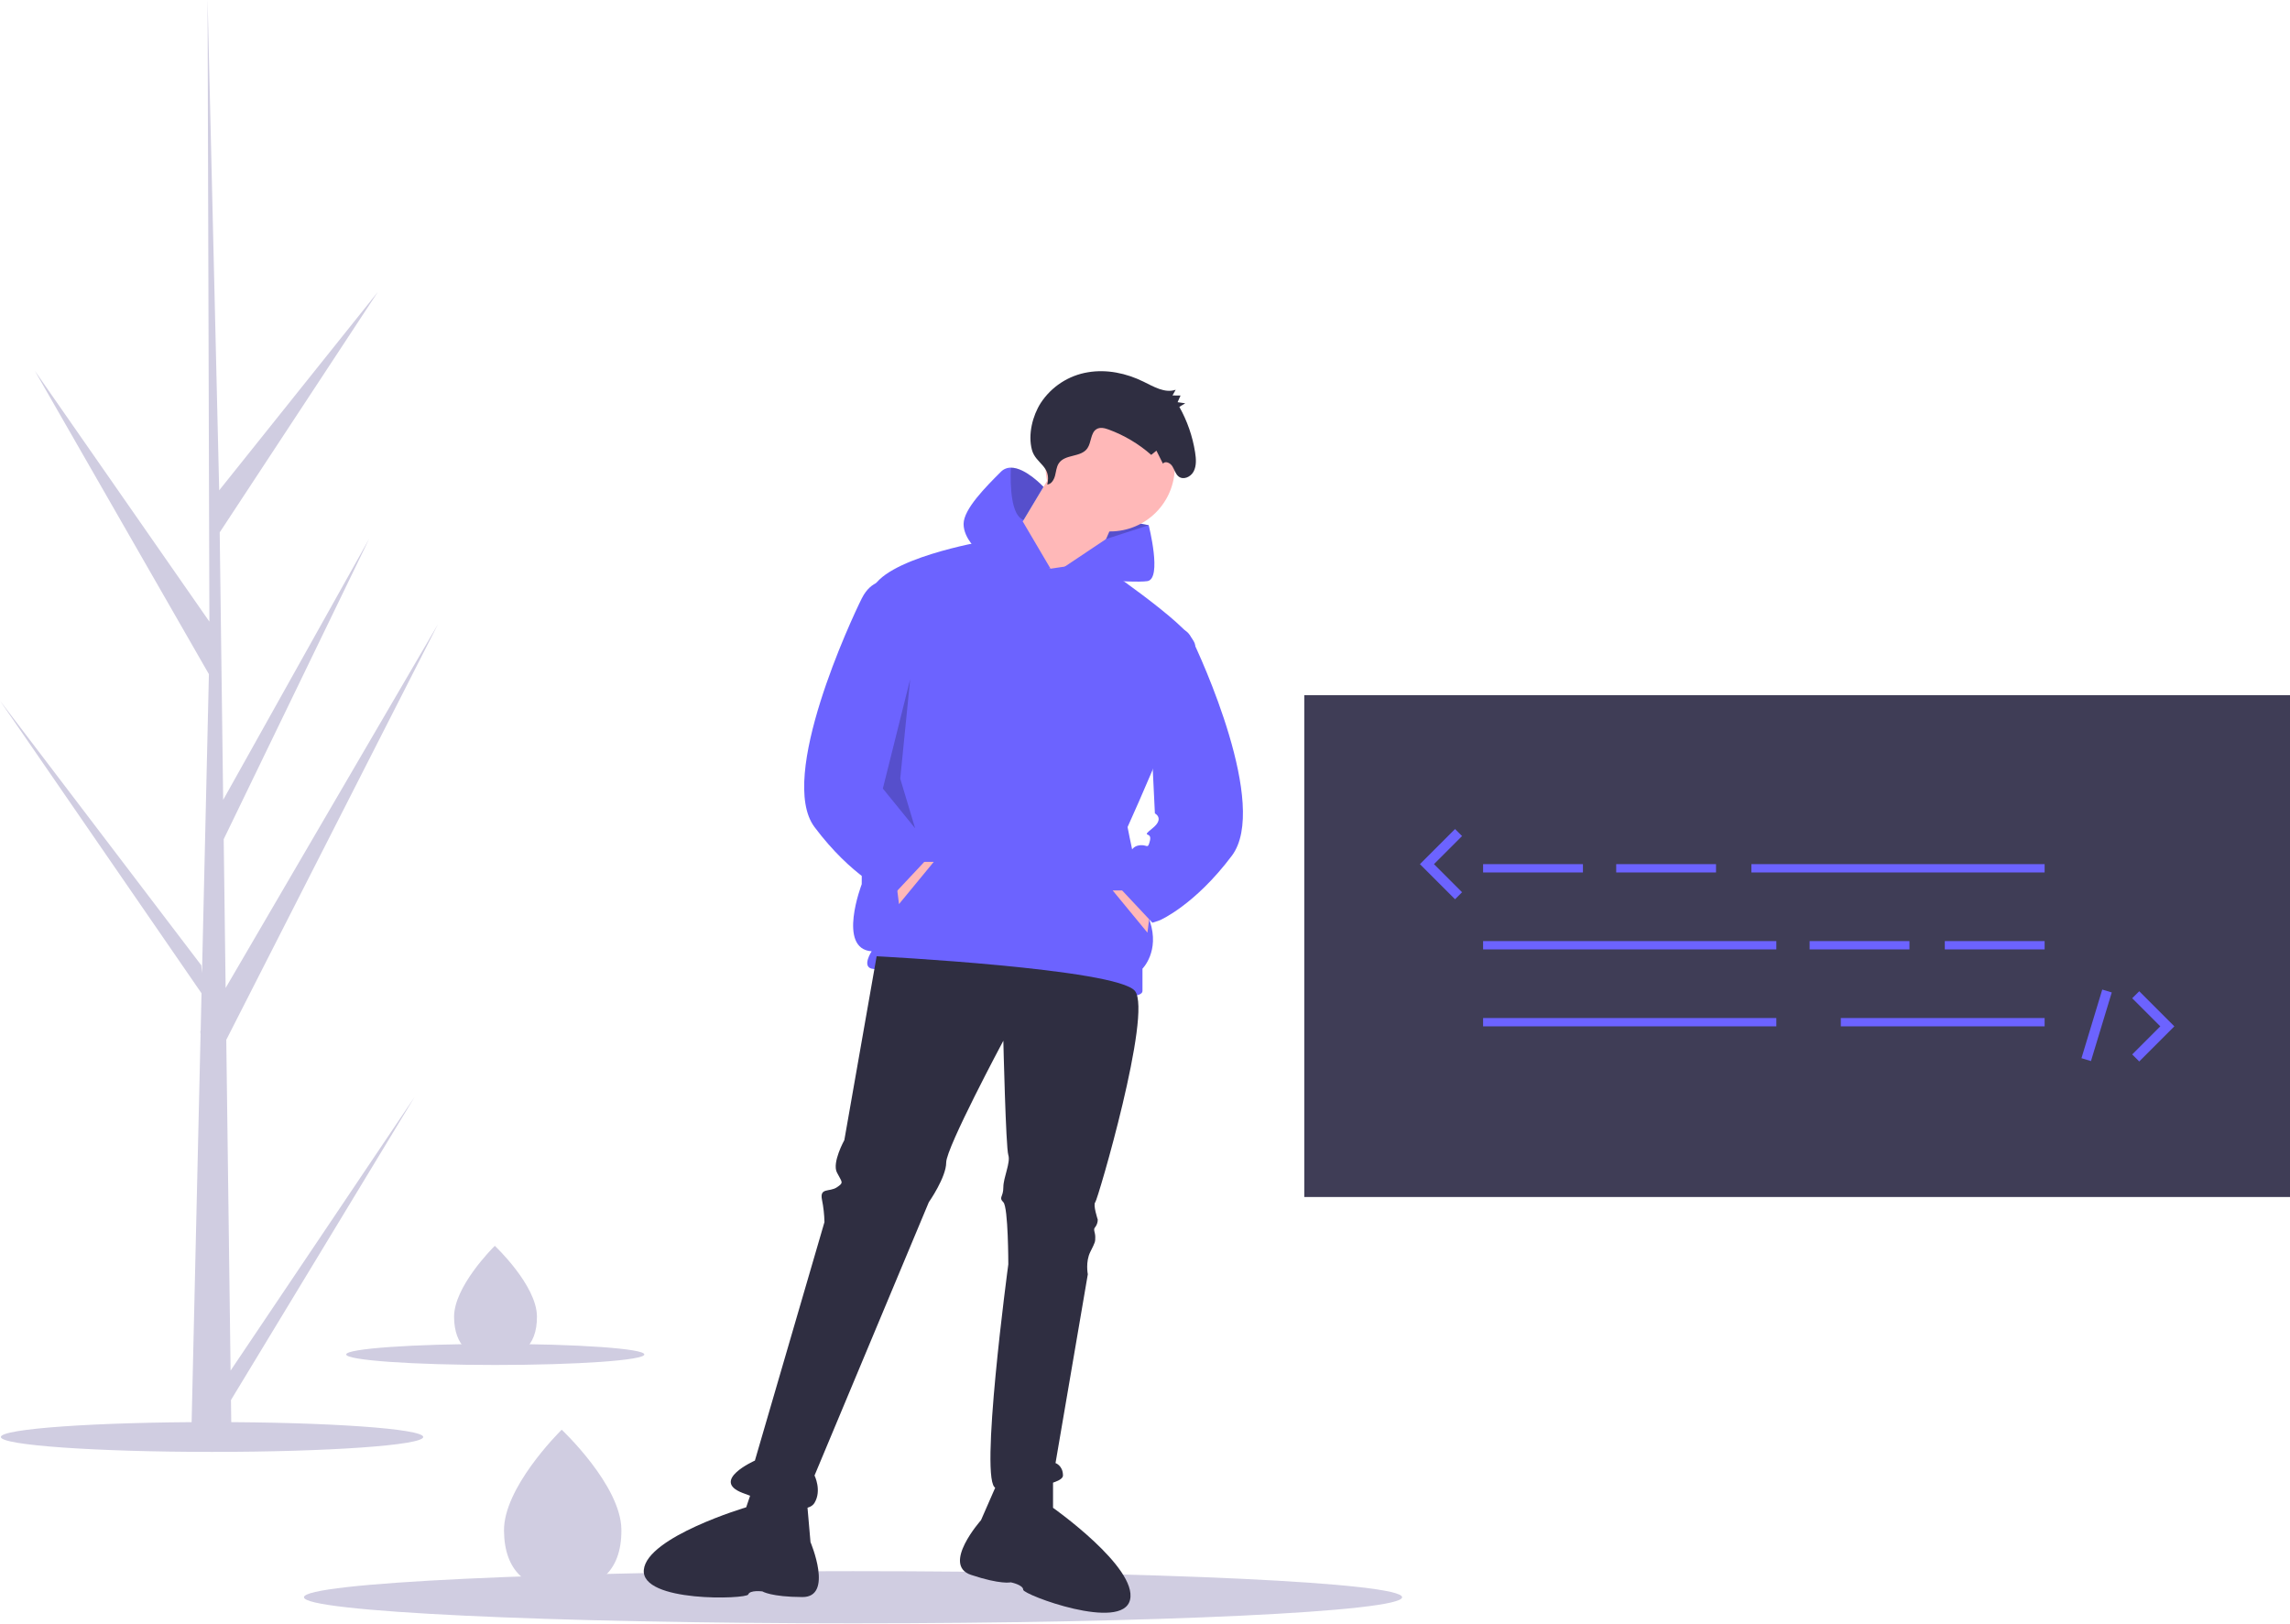
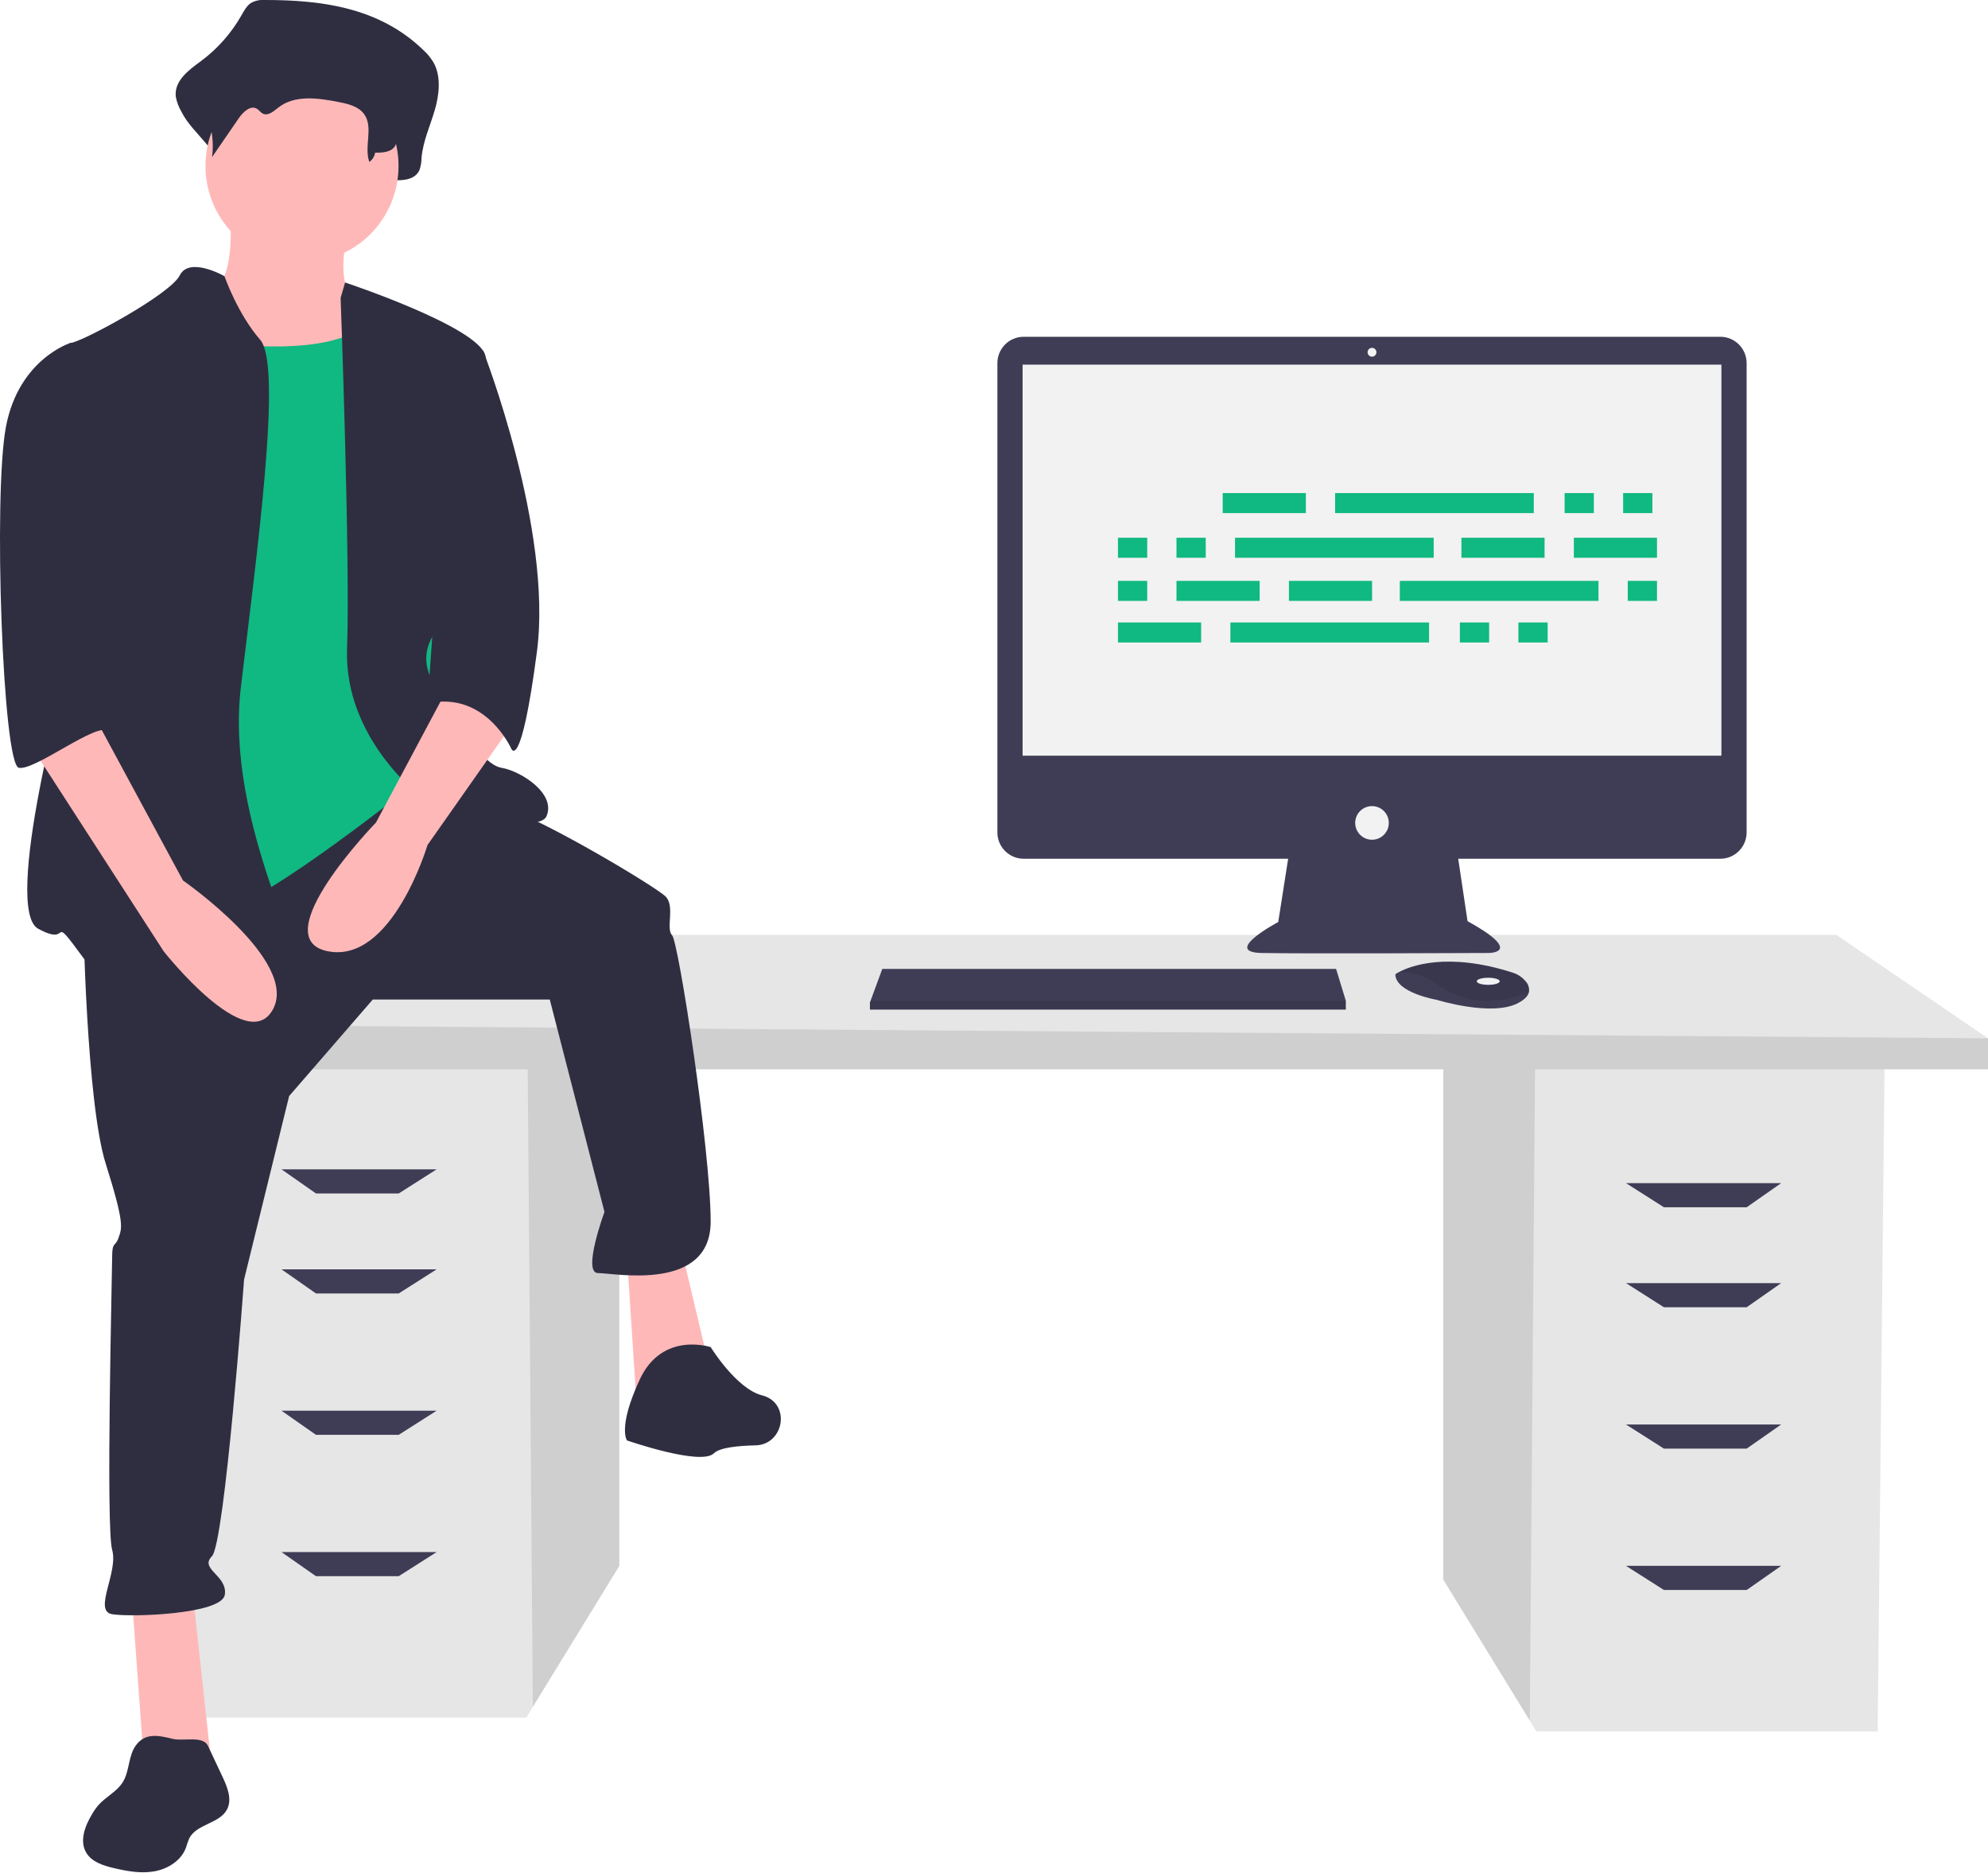
- <svg xmlns="http://www.w3.org/2000/svg" id="e4bbe722-77af-4dff-9d23-13f94132c30a" data-name="Layer 1" width="921.72" height="653.41" viewBox="0 0 921.72 653.41">
-   <ellipse cx="85.344" cy="578.41" rx="85" ry="6" fill="#d0cde1" />
-   <ellipse cx="343.344" cy="642.91" rx="221" ry="10.5" fill="#d0cde1" />
-   <polygon points="458.344 218.41 462.344 211.41 442.344 207.41 440.344 217.41 443.344 225.41 458.344 218.41" fill="#6c63ff" />
-   <polygon points="458.344 218.41 462.344 211.41 442.344 207.41 440.344 217.41 443.344 225.41 458.344 218.41" opacity="0.2" />
-   <circle cx="446.844" cy="187.91" r="26" fill="#ffb8b8" />
-   <polygon points="424.844 187.91 403.844 222.91 434.844 240.91 450.844 203.91 424.844 187.91" fill="#ffb8b8" />
-   <path d="M561.984,352.205l-27-11s-41,7-45,20-4,118-4,118-10,26,4,27c0,0-4,6,0,7s45,0,61,5,48,9,48,4v-9s7-7,3-19-9-38-9-38,30-66,27-74-39.627-32.738-39.627-32.738Z" transform="translate(-139.1401 -123.2952)" fill="#6c63ff" />
-   <polygon points="360.844 355.91 361.844 363.91 375.844 346.91 370.844 346.91 360.844 355.91" fill="#ffb8b8" />
-   <path d="M561.984,352.205l-29-7s-6-5-6-11,9-15,15-21a5.535,5.535,0,0,1,4.02-1.67c5.94-.05,13.14,7.74,13.14,7.74l-7.99,13.33-.36.59Z" transform="translate(-139.1401 -123.2952)" fill="#6c63ff" />
-   <path d="M584.337,340.263l17.147-5.559s5.5,21.5-.5,22.5-39-2-39-2Z" transform="translate(-139.1401 -123.2952)" fill="#6c63ff" />
-   <path d="M491.984,508.205l-13,74s-5,9-3,13,3,4,0,6-7,0-6,5a51.043,51.043,0,0,1,1,9l-28,96s-18,8-5,13,26,9,29,4,0-11,0-11l46-110s7-10,7-16,23-49,23-49,1,43,2,46-2,9-2,13-2,4,0,6,2,25,2,25-12,89-5,90,27-1,27-5-3-5-3-5l13-76s-1-5,1-9,2-4,2-6-1-3,0-4a4.938,4.938,0,0,0,1-3s-2-6-1-7,23-76,16-85S491.984,508.205,491.984,508.205Z" transform="translate(-139.1401 -123.2952)" fill="#2f2e41" />
-   <path d="M540.984,719.205l-7,16s-16,18-4,22,16,3,16,3,5,1,5,3,40,17,43,4-31-37-31-37v-12Z" transform="translate(-139.1401 -123.2952)" fill="#2f2e41" />
-   <path d="M463.849,726.611l1.514,17.398s9.402,22.172-3.247,22.124-16.119-2.276-16.119-2.276-5.057-.652-5.697,1.243S396.964,768.412,398.28,755.136s41.207-25.14,41.207-25.14L443.325,718.626Z" transform="translate(-139.1401 -123.2952)" fill="#2f2e41" />
-   <path d="M560.66,318.322c1.606-.108,2.677-1.858,3.121-3.524s.558-3.49,1.465-4.922c2.486-3.922,8.95-2.338,11.575-6.153,1.614-2.346,1.277-6.167,3.607-7.66,1.472-.943,3.348-.457,4.969.135a54.307,54.307,0,0,1,17.116,10.194l2.088-1.7,2.608,5.214c1.011-1.219,2.961-.274,3.81,1.082s1.26,3.088,2.47,4.076c1.929,1.574,4.941.241,6.11-2.041s.975-5.072.57-7.641a54.737,54.737,0,0,0-6.348-18.322l2.386-1.432-3.085-.441,1.181-2.679-3.232-.038,1.276-2.29c-4.344,1.491-8.834-1.24-12.983-3.275-6.941-3.405-14.748-5.039-22.284-3.774A28.168,28.168,0,0,0,558.027,285.508c-3.286,5.166-5.183,12.667-3.54,18.854C555.98,309.985,562.498,310.861,560.66,318.322Z" transform="translate(-139.1401 -123.2952)" fill="#2f2e41" />
-   <path d="M495.984,357.205s-6-1-10,7-34,72-19,92,29,26,29,26l3,1,15-16-5-7s0-7-4-8-4,2-5-2,4-1-1-5-1-6-1-6Z" transform="translate(-139.1401 -123.2952)" fill="#6c63ff" />
-   <polygon points="462.844 367.41 461.844 375.41 447.844 358.41 452.844 358.41 462.844 367.41" fill="#ffb8b8" />
-   <path d="M600.484,378.705s14-7,18,1,31.5,68,16.5,88-29,26-29,26l-3,1-15-16,5-7s0-7,4-8,4,2,5-2-4-1,1-5,1-6,1-6Z" transform="translate(-139.1401 -123.2952)" fill="#6c63ff" />
-   <polygon points="366.344 273.41 355.344 317.41 368.344 333.41 362.344 313.41 366.344 273.41" opacity="0.2" />
-   <path d="M559.144,319.275l-7.99,13.33c-5.02-1.74-5.44-13.39-5.15-21.07C551.944,311.485,559.144,319.275,559.144,319.275Z" transform="translate(-139.1401 -123.2952)" opacity="0.2" />
-   <path d="M389.248,738.971c.174,17.794-10.344,24.11-23.392,24.237q-.455.004-.905-.001-.907-.011-1.796-.065c-11.784-.719-20.998-7.161-21.16-23.709-.167-17.126,21.51-38.951,23.136-40.565l.003-.001c.062-.062.093-.092.093-.092S389.075,721.178,389.248,738.971Z" transform="translate(-139.1401 -123.2952)" fill="#d0cde1" />
-   <path d="M355.259,653.138c.123,12.561-7.302,17.019-16.512,17.108q-.321.003-.639-.001-.64-.008-1.268-.046c-8.318-.507-14.822-5.055-14.936-16.736-.118-12.089,15.183-27.495,16.331-28.634l.002-.001c.044-.043.066-.065.066-.065S355.136,640.578,355.259,653.138Z" transform="translate(-139.1401 -123.2952)" fill="#d0cde1" />
-   <ellipse cx="199.344" cy="545.184" rx="60" ry="4.235" fill="#d0cde1" />
-   <rect x="524.968" y="279.811" width="396.752" height="202" fill="#3f3d56" />
-   <rect x="596.945" y="347.829" width="40.18" height="3.348" fill="#6c63ff" />
-   <rect x="650.518" y="347.829" width="40.18" height="3.348" fill="#6c63ff" />
-   <rect x="728.366" y="378.801" width="40.18" height="3.348" fill="#6c63ff" />
-   <rect x="782.777" y="378.801" width="40.18" height="3.348" fill="#6c63ff" />
-   <rect x="704.928" y="347.829" width="118.028" height="3.348" fill="#6c63ff" />
-   <rect x="596.945" y="378.801" width="118.028" height="3.348" fill="#6c63ff" />
-   <rect x="596.945" y="409.773" width="118.028" height="3.348" fill="#6c63ff" />
-   <rect x="740.923" y="409.773" width="82.034" height="3.348" fill="#6c63ff" />
-   <polygon points="585.652 361.964 571.516 347.829 585.652 333.693 588.48 336.521 577.172 347.829 588.48 359.136 585.652 361.964" fill="#6c63ff" />
-   <polygon points="861.036 427.257 858.208 424.429 869.516 413.12 858.208 401.813 861.036 398.985 875.172 413.12 861.036 427.257" fill="#6c63ff" />
-   <rect x="968.591" y="533.998" width="28.864" height="4" transform="translate(45.81388 1198.014) rotate(-73.13998)" fill="#6c63ff" />
-   <path d="M231.951,674.977l74.068-110.146-73.916,121.996.155,12.394q-8.111.062-16.064-.27l3.674-159.32-.101-1.229.136-.237.352-15.055L139.14,405.343l81.017,106.499.288,3.182,2.775-120.372L153.16,272.554l70.259,100.951-.733-249.38.002-.83.024.816L227.362,320.657,291.213,240.82,227.571,337.589l1.394,107.67,58.756-105.082L229.181,461.088l.776,59.87,85.447-146.378L230.216,541.844Z" transform="translate(-139.1401 -123.2952)" fill="#d0cde1" />
+ <svg xmlns="http://www.w3.org/2000/svg" id="b52d7e2d-d80f-4111-b6ed-d15502ee1edd" data-name="Layer 1" width="711.188" height="669.683" viewBox="0 0 711.188 669.683">
+   <polygon points="516.326 380.018 516.326 565.013 547.27 615.443 549.625 619.279 671.722 619.279 674.189 380.018 516.326 380.018" fill="#e6e6e6" />
+   <polygon points="516.326 380.018 516.326 565.013 547.27 615.443 549.169 380.018 516.326 380.018" opacity="0.1" />
+   <polygon points="221.566 375.084 221.566 560.08 190.622 610.51 188.267 614.345 66.17 614.345 63.703 375.084 221.566 375.084" fill="#e6e6e6" />
+   <polygon points="221.566 375.084 221.566 560.08 190.622 610.51 188.723 375.084 221.566 375.084" opacity="0.1" />
+   <polygon points="711.188 371.385 711.188 382.484 47.67 382.484 47.67 366.451 109.335 334.385 656.923 334.385 711.188 371.385" fill="#e6e6e6" />
+   <polygon points="711.188 371.385 711.188 382.484 47.67 382.484 47.67 366.451 711.188 371.385" opacity="0.1" />
+   <polygon points="142.635 426.883 113.035 426.883 100.702 418.25 156.201 418.25 142.635 426.883" fill="#3f3d56" />
+   <polygon points="142.635 462.649 113.035 462.649 100.702 454.016 156.201 454.016 142.635 462.649" fill="#3f3d56" />
+   <polygon points="142.635 513.215 113.035 513.215 100.702 504.581 156.201 504.581 142.635 513.215" fill="#3f3d56" />
+   <polygon points="142.635 563.78 113.035 563.78 100.702 555.147 156.201 555.147 142.635 563.78" fill="#3f3d56" />
+   <polygon points="595.257 431.816 624.857 431.816 637.19 423.183 581.691 423.183 595.257 431.816" fill="#3f3d56" />
+   <polygon points="595.257 467.582 624.857 467.582 637.19 458.949 581.691 458.949 595.257 467.582" fill="#3f3d56" />
+   <polygon points="595.257 518.148 624.857 518.148 637.19 509.515 581.691 509.515 595.257 518.148" fill="#3f3d56" />
+   <polygon points="595.257 568.713 624.857 568.713 637.19 560.08 581.691 560.08 595.257 568.713" fill="#3f3d56" />
+   <path d="M859.82,235.615H610.634a9.423,9.423,0,0,0-9.424,9.424V412.897a9.423,9.423,0,0,0,9.424,9.424h94.593l-3.544,22.626s-20.253,10.759-6.013,11.076,81.328,0,81.328,0,12.974,0-7.595-11.392l-3.334-22.31h93.75a9.423,9.423,0,0,0,9.424-9.424V245.039A9.423,9.423,0,0,0,859.82,235.615Z" transform="translate(-244.406 -115.1587)" fill="#3f3d56" />
+   <rect x="365.823" y="130.424" width="249.996" height="139.871" fill="#f2f2f2" />
+   <circle cx="490.821" cy="125.994" r="1.582" fill="#f2f2f2" />
+   <circle cx="490.821" cy="294.346" r="6.013" fill="#f2f2f2" />
+   <polygon points="481.452 357.952 481.452 361.117 311.202 361.117 311.202 358.585 311.436 357.952 315.632 346.56 477.971 346.56 481.452 357.952" fill="#3f3d56" />
+   <path d="M791.376,470.013c-.31,1.326-1.481,2.725-4.127,4.047-9.493,4.747-28.797-1.266-28.797-1.266s-14.873-2.532-14.873-9.177a11.866,11.866,0,0,1,1.304-.775c3.991-2.112,17.225-7.322,40.691.221a9.786,9.786,0,0,1,4.46,2.923A4.667,4.667,0,0,1,791.376,470.013Z" transform="translate(-244.406 -115.1587)" fill="#3f3d56" />
+   <path d="M791.376,470.013c-11.62,4.452-21.977,4.785-32.607-2.598a23.343,23.343,0,0,0-13.886-4.573c3.991-2.112,17.225-7.322,40.691.221a9.786,9.786,0,0,1,4.46,2.923A4.667,4.667,0,0,1,791.376,470.013Z" transform="translate(-244.406 -115.1587)" opacity="0.1" />
+   <ellipse cx="532.4" cy="350.99" rx="4.114" ry="1.266" fill="#f2f2f2" />
+   <polygon points="481.452 357.952 481.452 361.117 311.202 361.117 311.202 358.585 311.436 357.952 481.452 357.952" opacity="0.1" />
+   <path d="M339.068,115.159a8.554,8.554,0,0,0-4.961,1.108c-1.476,1.011-2.406,2.782-3.356,4.429a52.986,52.986,0,0,1-14.434,16.305c-4.289,3.142-9.742,7.06-9.008,12.853a17.372,17.372,0,0,0,2.091,5.426c3.957,7.987,14.754,14.159,13.692,23.273,3.931-6.581-1.327-9.835,2.604-16.416,1.872-3.134,5.124-6.672,7.951-4.704.946.659,1.568,1.841,2.553,2.419,2.351,1.38,4.853-1.258,6.934-3.126,7.177-6.443,17.383-4.755,26.314-2.747,4.216.948,8.847,2.191,11.34,6.221,3.277,5.298-3.113,11.02-4.728,17.01a3.264,3.264,0,0,0,3.503,4.062c2.68-.264,5.854-.481,6.013-1.657,3.372.12,7.503-.262,8.947-3.772a14.762,14.762,0,0,0,.693-4.293c.53-5.897,3.033-11.277,4.691-16.89s2.379-12.191-.419-17.167a19.864,19.864,0,0,0-3.666-4.456C379.94,117.67,359.063,115.136,339.068,115.159Z" transform="translate(-244.406 -115.1587)" fill="#2f2e41" />
+   <path d="M326.544,190.064s3.453,28.778-9.209,31.081,11.511,41.441,11.511,41.441l57.557,6.907-13.814-46.045s-9.209-3.453-3.453-26.476S326.544,190.064,326.544,190.064Z" transform="translate(-244.406 -115.1587)" fill="#ffb8b8" />
+   <polygon points="47.028 569.318 51.633 632.631 75.806 632.631 68.9 569.318 47.028 569.318" fill="#ffb8b8" />
+   <polygon points="224.303 449.6 227.756 502.552 254.233 491.041 243.872 447.298 224.303 449.6" fill="#ffb8b8" />
+   <path d="M274.167,442.738s1.151,66.766,8.058,88.637,5.756,23.023,4.605,26.476-2.302,1.151-2.302,6.907-2.302,96.695,0,104.753-6.907,21.872,0,23.023,39.139,0,40.29-6.907-9.209-9.209-4.605-13.814,11.511-98.998,11.511-98.998l16.116-65.615,29.93-34.534H441.082l19.569,75.975s-8.058,21.872-2.302,21.872,40.29,6.907,40.29-18.418S487.127,451.947,484.825,449.645s1.151-10.36-2.302-13.814-43.743-27.627-58.708-32.232S387.857,393.515,387.857,393.515Z" transform="translate(-244.406 -115.1587)" fill="#2f2e41" />
+   <path d="M498.639,596.991s-17.267-5.756-25.325,11.511-4.605,21.872-4.605,21.872,26.476,9.209,31.081,4.605c2.003-2.003,8.365-2.699,14.913-2.846,9.973-.224,12.626-14.333,3.207-17.619q-.421-.147-.853-.255C507.848,611.955,498.639,596.991,498.639,596.991Z" transform="translate(-244.406 -115.1587)" fill="#2f2e41" />
+   <circle cx="108.038" cy="59.365" r="34.534" fill="#ffb8b8" />
+   <path d="M307.55,235.534s56.406,11.511,70.219-6.907,19.569,51.801,19.569,51.801l6.907,73.673-10.36,40.29s-54.103,43.743-71.37,47.197-43.743,5.756-43.743,5.756,8.058-127.776,8.058-130.078S307.55,235.534,307.55,235.534Z" transform="translate(-244.406 -115.1587)" fill="#10b981" />
+   <path d="M324.704,213.945s-12.55-7.189-16.003-.282S273.016,237.836,269.562,237.836s6.907,95.544,2.302,107.056S245.389,440.436,258.051,447.343s3.453-6.907,16.116,10.36,74.824,17.267,78.277,10.36-27.627-58.708-21.872-107.056,14.965-115.114,6.907-124.323S324.704,213.945,324.704,213.945Z" transform="translate(-244.406 -115.1587)" fill="#2f2e41" />
+   <path d="M366.258,221.72l1.603-5.518s47.895,15.878,50.198,26.238,1.151,82.882-6.907,88.637-19.569,14.965-11.511,28.778,17.267,28.778,24.174,29.93,19.569,9.209,16.116,17.267-44.894-6.907-44.894-6.907-27.627-20.72-26.476-52.952S366.258,221.72,366.258,221.72Z" transform="translate(-244.406 -115.1587)" fill="#2f2e41" />
+   <path d="M406.548,357.554l-27.627,51.801s-40.29,41.441-17.267,46.045,35.685-37.987,35.685-37.987l29.93-42.592Z" transform="translate(-244.406 -115.1587)" fill="#ffb8b8" />
+   <path d="M340.75,124.195a7.838,7.838,0,0,0-4.039.783,9.413,9.413,0,0,0-2.732,3.131,39.773,39.773,0,0,1-11.75,11.524c-3.491,2.221-7.93,4.99-7.333,9.084a11.359,11.359,0,0,0,1.702,3.835,30.163,30.163,0,0,1,3.665,18.801l9.6-13.954c1.524-2.215,4.171-4.715,6.472-3.324.77.466,1.276,1.301,2.078,1.71,1.914.975,3.95-.889,5.644-2.21,5.842-4.554,14.15-3.361,21.421-1.942,3.432.67,7.202,1.549,9.231,4.397,3.372,4.733-.149,11.572,1.819,17.04a5.023,5.023,0,0,0,2.079-3.317c2.745.085,6.107-.185,7.283-2.666a9.188,9.188,0,0,0,.564-3.034c.432-4.168,2.469-7.971,3.819-11.938s1.937-8.616-.341-12.133a14.681,14.681,0,0,0-2.984-3.149C374.022,125.97,357.027,124.178,340.75,124.195Z" transform="translate(-244.406 -115.1587)" fill="#2f2e41" />
+   <path d="M406.548,237.836l10.725,2.847s24.96,63.919,19.204,107.662-9.209,34.534-9.209,34.534-9.209-20.72-29.93-16.116Z" transform="translate(-244.406 -115.1587)" fill="#2f2e41" />
+   <path d="M293.029,739.422c-2.776,3.772-2.219,9.165-4.678,13.151-2.131,3.455-6.148,5.267-8.814,8.329a22.326,22.326,0,0,0-2.266,3.26c-2.473,4.143-4.483,9.452-2.048,13.616,1.959,3.35,6.078,4.66,9.855,5.552,4.774,1.128,9.734,2.031,14.564,1.169s9.549-3.819,11.271-8.412a32.5,32.5,0,0,1,1.205-3.401c2.617-5.153,10.827-5.209,13.506-10.33,1.875-3.584.151-7.916-1.571-11.576l-5.261-11.177c-1.746-3.709-8.824-1.576-12.513-2.465C301.465,735.978,296.491,734.701,293.029,739.422Z" transform="translate(-244.406 -115.1587)" fill="#2f2e41" />
+   <path d="M254.598,380.577l48.348,74.824s29.93,37.987,39.139,20.72-32.232-46.045-32.232-46.045L278.772,372.519Z" transform="translate(-244.406 -115.1587)" fill="#ffb8b8" />
+   <path d="M278.772,240.138,269.562,237.836s-18.418,5.756-23.023,29.93-1.151,120.869,4.605,122.02,28.427-16.837,32.056-13.023-7.882-15.756-4.429-26.116S278.772,240.138,278.772,240.138Z" transform="translate(-244.406 -115.1587)" fill="#2f2e41" />
+   <g id="f3c2397c-d780-4cc6-97d8-1503d8277a2c" data-name="Group 13">
+     <rect id="ad41612f-86f7-46b2-a964-3a5da7bcf3cf" data-name="Rectangle 55" x="437.407" y="176.363" width="29.752" height="7.163" fill="#10b981" />
+     <rect id="b9a0b375-cc2a-4c59-8850-661af54e4f62" data-name="Rectangle 56" x="559.722" y="176.363" width="10.468" height="7.163" fill="#10b981" />
+     <rect id="e174c2ab-9bc5-41ec-b37c-b06fbf8a9878" data-name="Rectangle 57" x="580.659" y="176.363" width="10.468" height="7.163" fill="#10b981" />
+     <rect id="ba2479ac-4c7d-43b4-a028-73b1e20e4002" data-name="Rectangle 58" x="477.628" y="176.363" width="71.075" height="7.163" fill="#10b981" />
+     <rect id="ac60ef86-00f2-480b-8171-28b6fdfc1958" data-name="Rectangle 59" x="399.941" y="222.644" width="29.752" height="7.163" fill="#10b981" />
+     <rect id="b3d8298d-cd65-487a-8b19-4cee946356e7" data-name="Rectangle 60" x="522.256" y="222.644" width="10.468" height="7.163" fill="#10b981" />
+     <rect id="ed27f15f-f0c4-4569-8330-a6688f8e356c" data-name="Rectangle 61" x="543.193" y="222.644" width="10.468" height="7.163" fill="#10b981" />
+     <rect id="f685c005-adaf-4d60-acda-005b037d82a6" data-name="Rectangle 62" x="440.162" y="222.644" width="71.075" height="7.163" fill="#10b981" />
+     <rect id="eca7c7fc-83f8-48ca-a588-6606db47af3f" data-name="Rectangle 63" x="522.807" y="192.341" width="29.752" height="7.163" fill="#10b981" />
+     <rect id="a71b5b2f-f8b9-481d-a301-5e3357e5fe42" data-name="Rectangle 64" x="563.028" y="192.341" width="29.752" height="7.163" fill="#10b981" />
+     <rect id="abb3a25a-f854-41fc-8391-e6ad9fbe2417" data-name="Rectangle 66" x="399.941" y="192.341" width="10.468" height="7.163" fill="#10b981" />
+     <rect id="add2b425-b775-4eb5-9c25-8c4c14f957c9" data-name="Rectangle 67" x="420.878" y="192.341" width="10.468" height="7.163" fill="#10b981" />
+     <rect id="b7159612-3b84-4b0b-a885-612eaab04c06" data-name="Rectangle 68" x="441.815" y="192.341" width="71.075" height="7.163" fill="#10b981" />
+     <rect id="edfc7301-4de5-47dc-80e2-1ae2da982d6d" data-name="Rectangle 69" x="461.099" y="207.768" width="29.752" height="7.163" fill="#10b981" />
+     <rect id="e1009f91-6275-4375-80fa-0d778e331fdc" data-name="Rectangle 70" x="420.878" y="207.768" width="29.752" height="7.163" fill="#10b981" />
+     <rect id="a060fb9f-1f1a-4862-9a69-16dd49199e18" data-name="Rectangle 71" x="399.941" y="207.768" width="10.468" height="7.163" fill="#10b981" />
+     <rect id="b6754d5f-104f-449c-b9a9-cf9ac82bf5fe" data-name="Rectangle 73" x="582.312" y="207.768" width="10.468" height="7.163" fill="#10b981" />
+     <rect id="e6ed1ccd-2cfd-450f-a339-07df3a1ee6bb" data-name="Rectangle 74" x="500.768" y="207.768" width="71.075" height="7.163" fill="#10b981" />
+   </g>
</svg>
